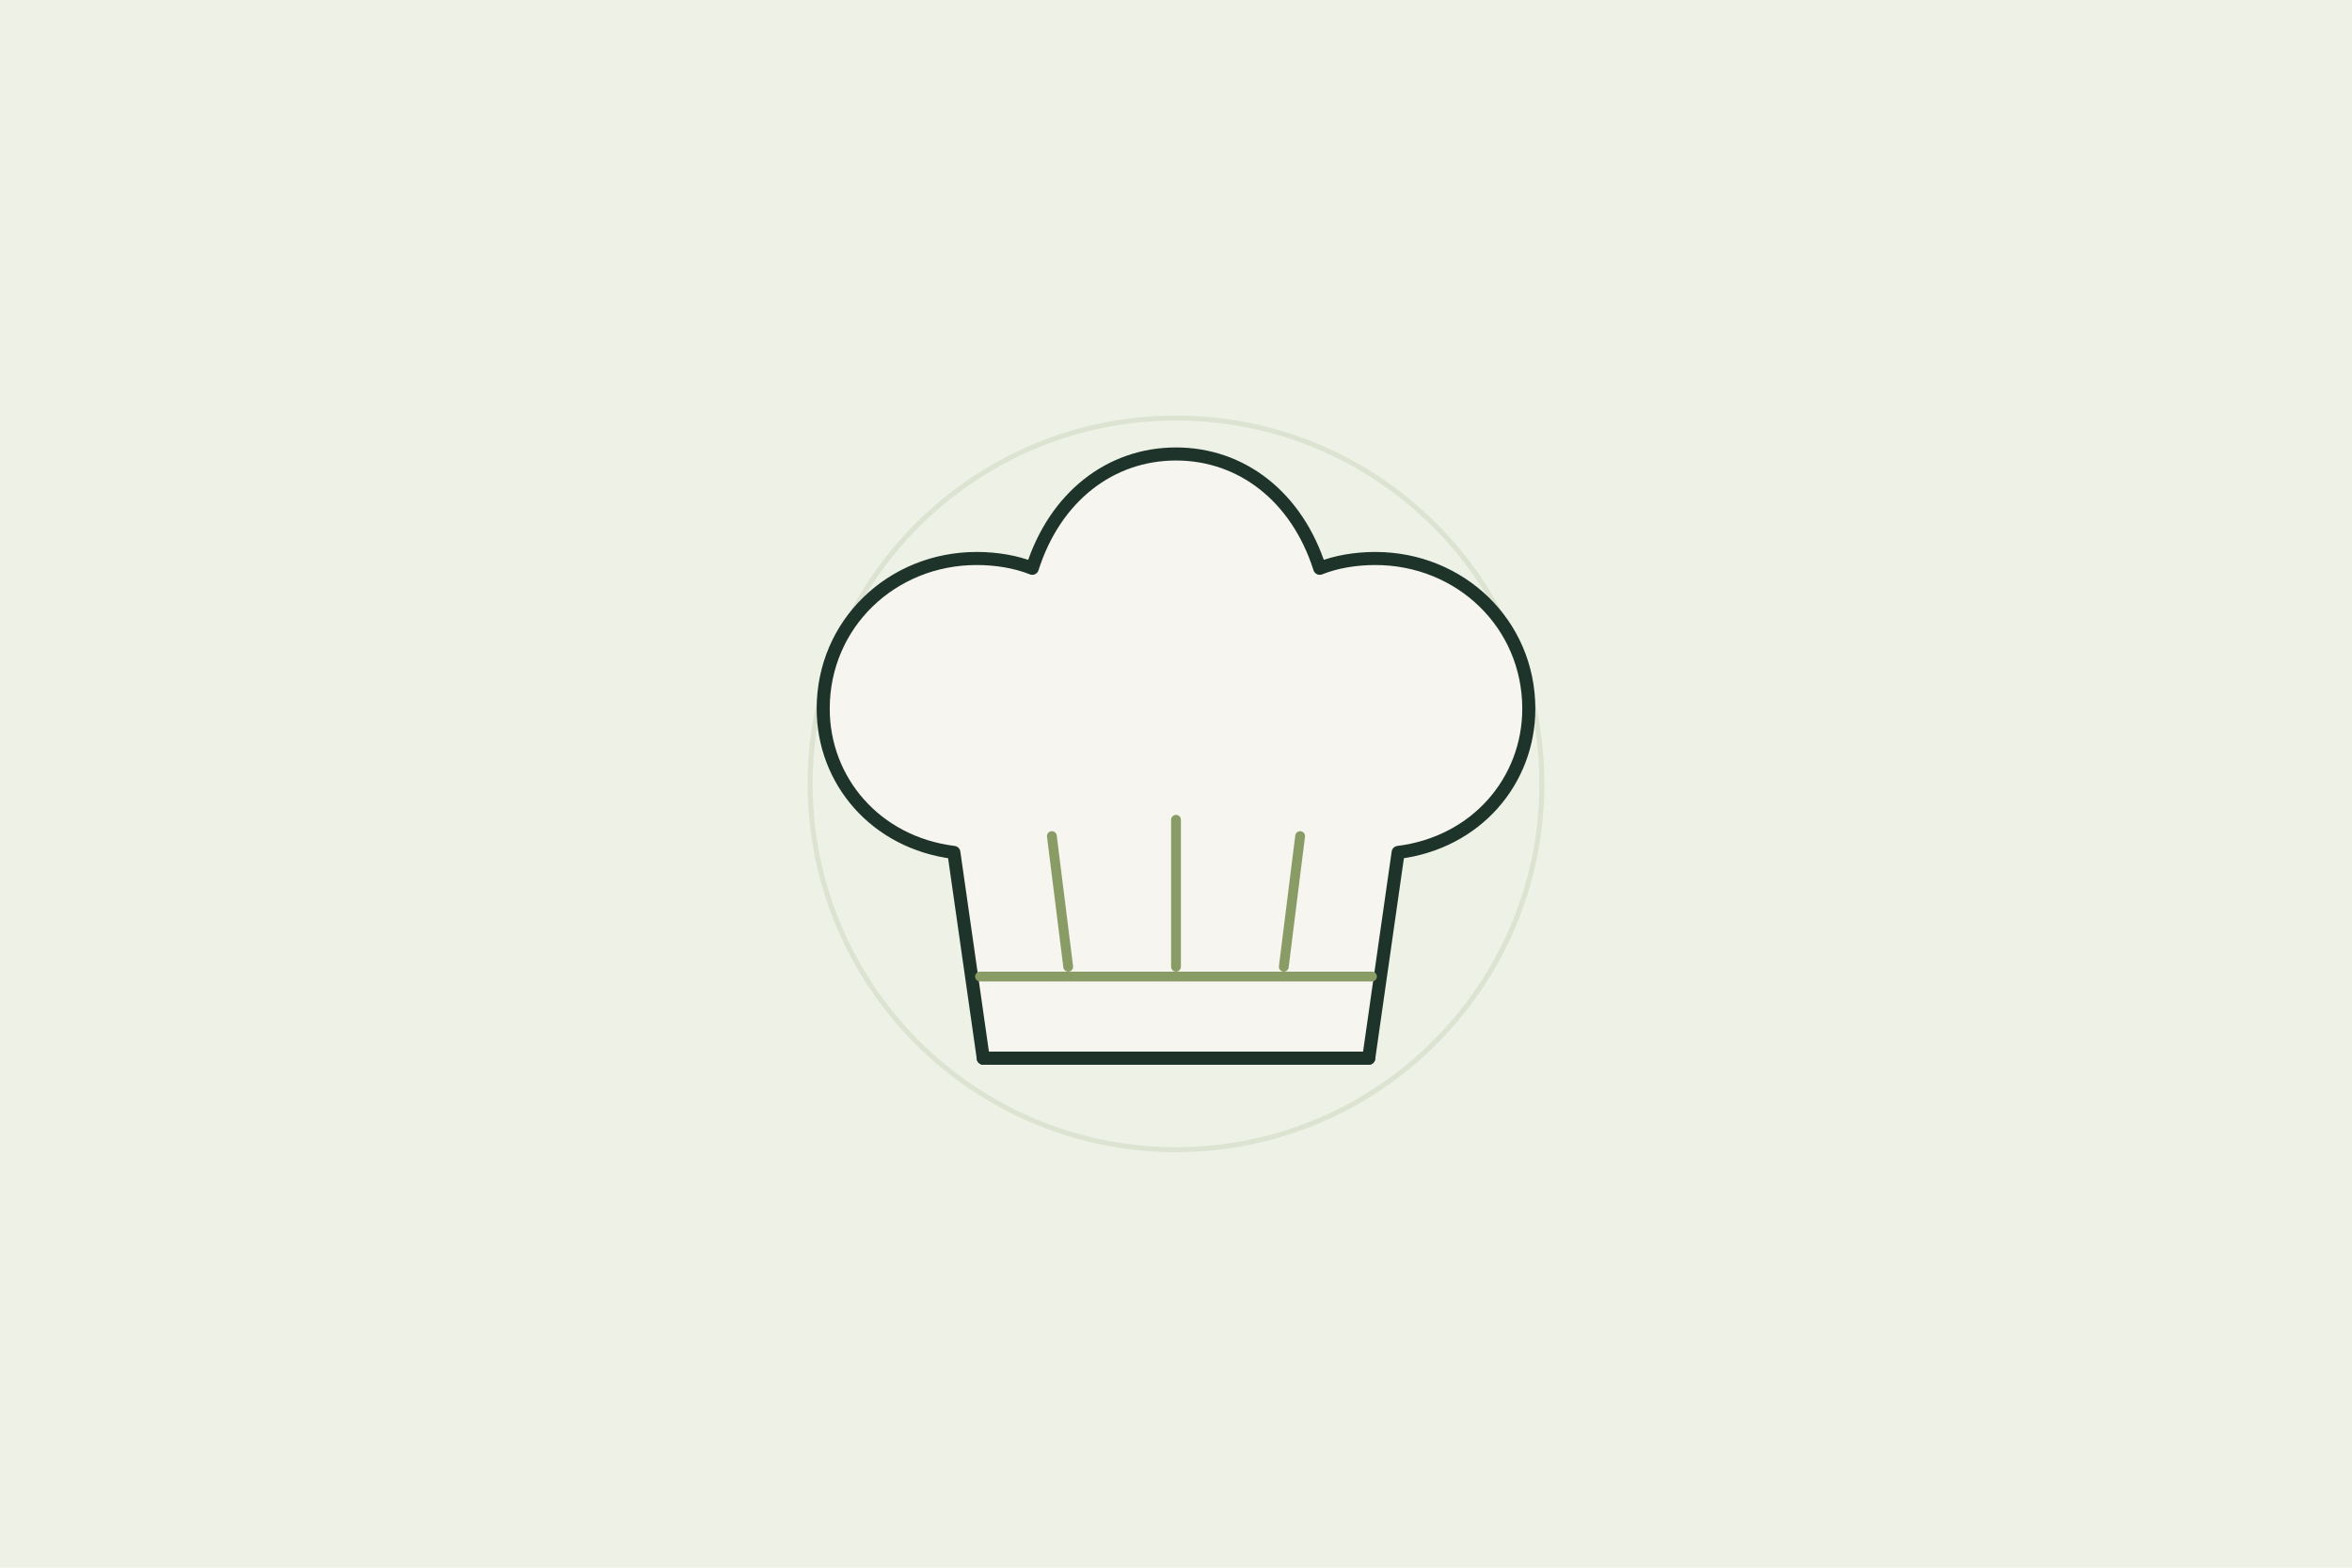
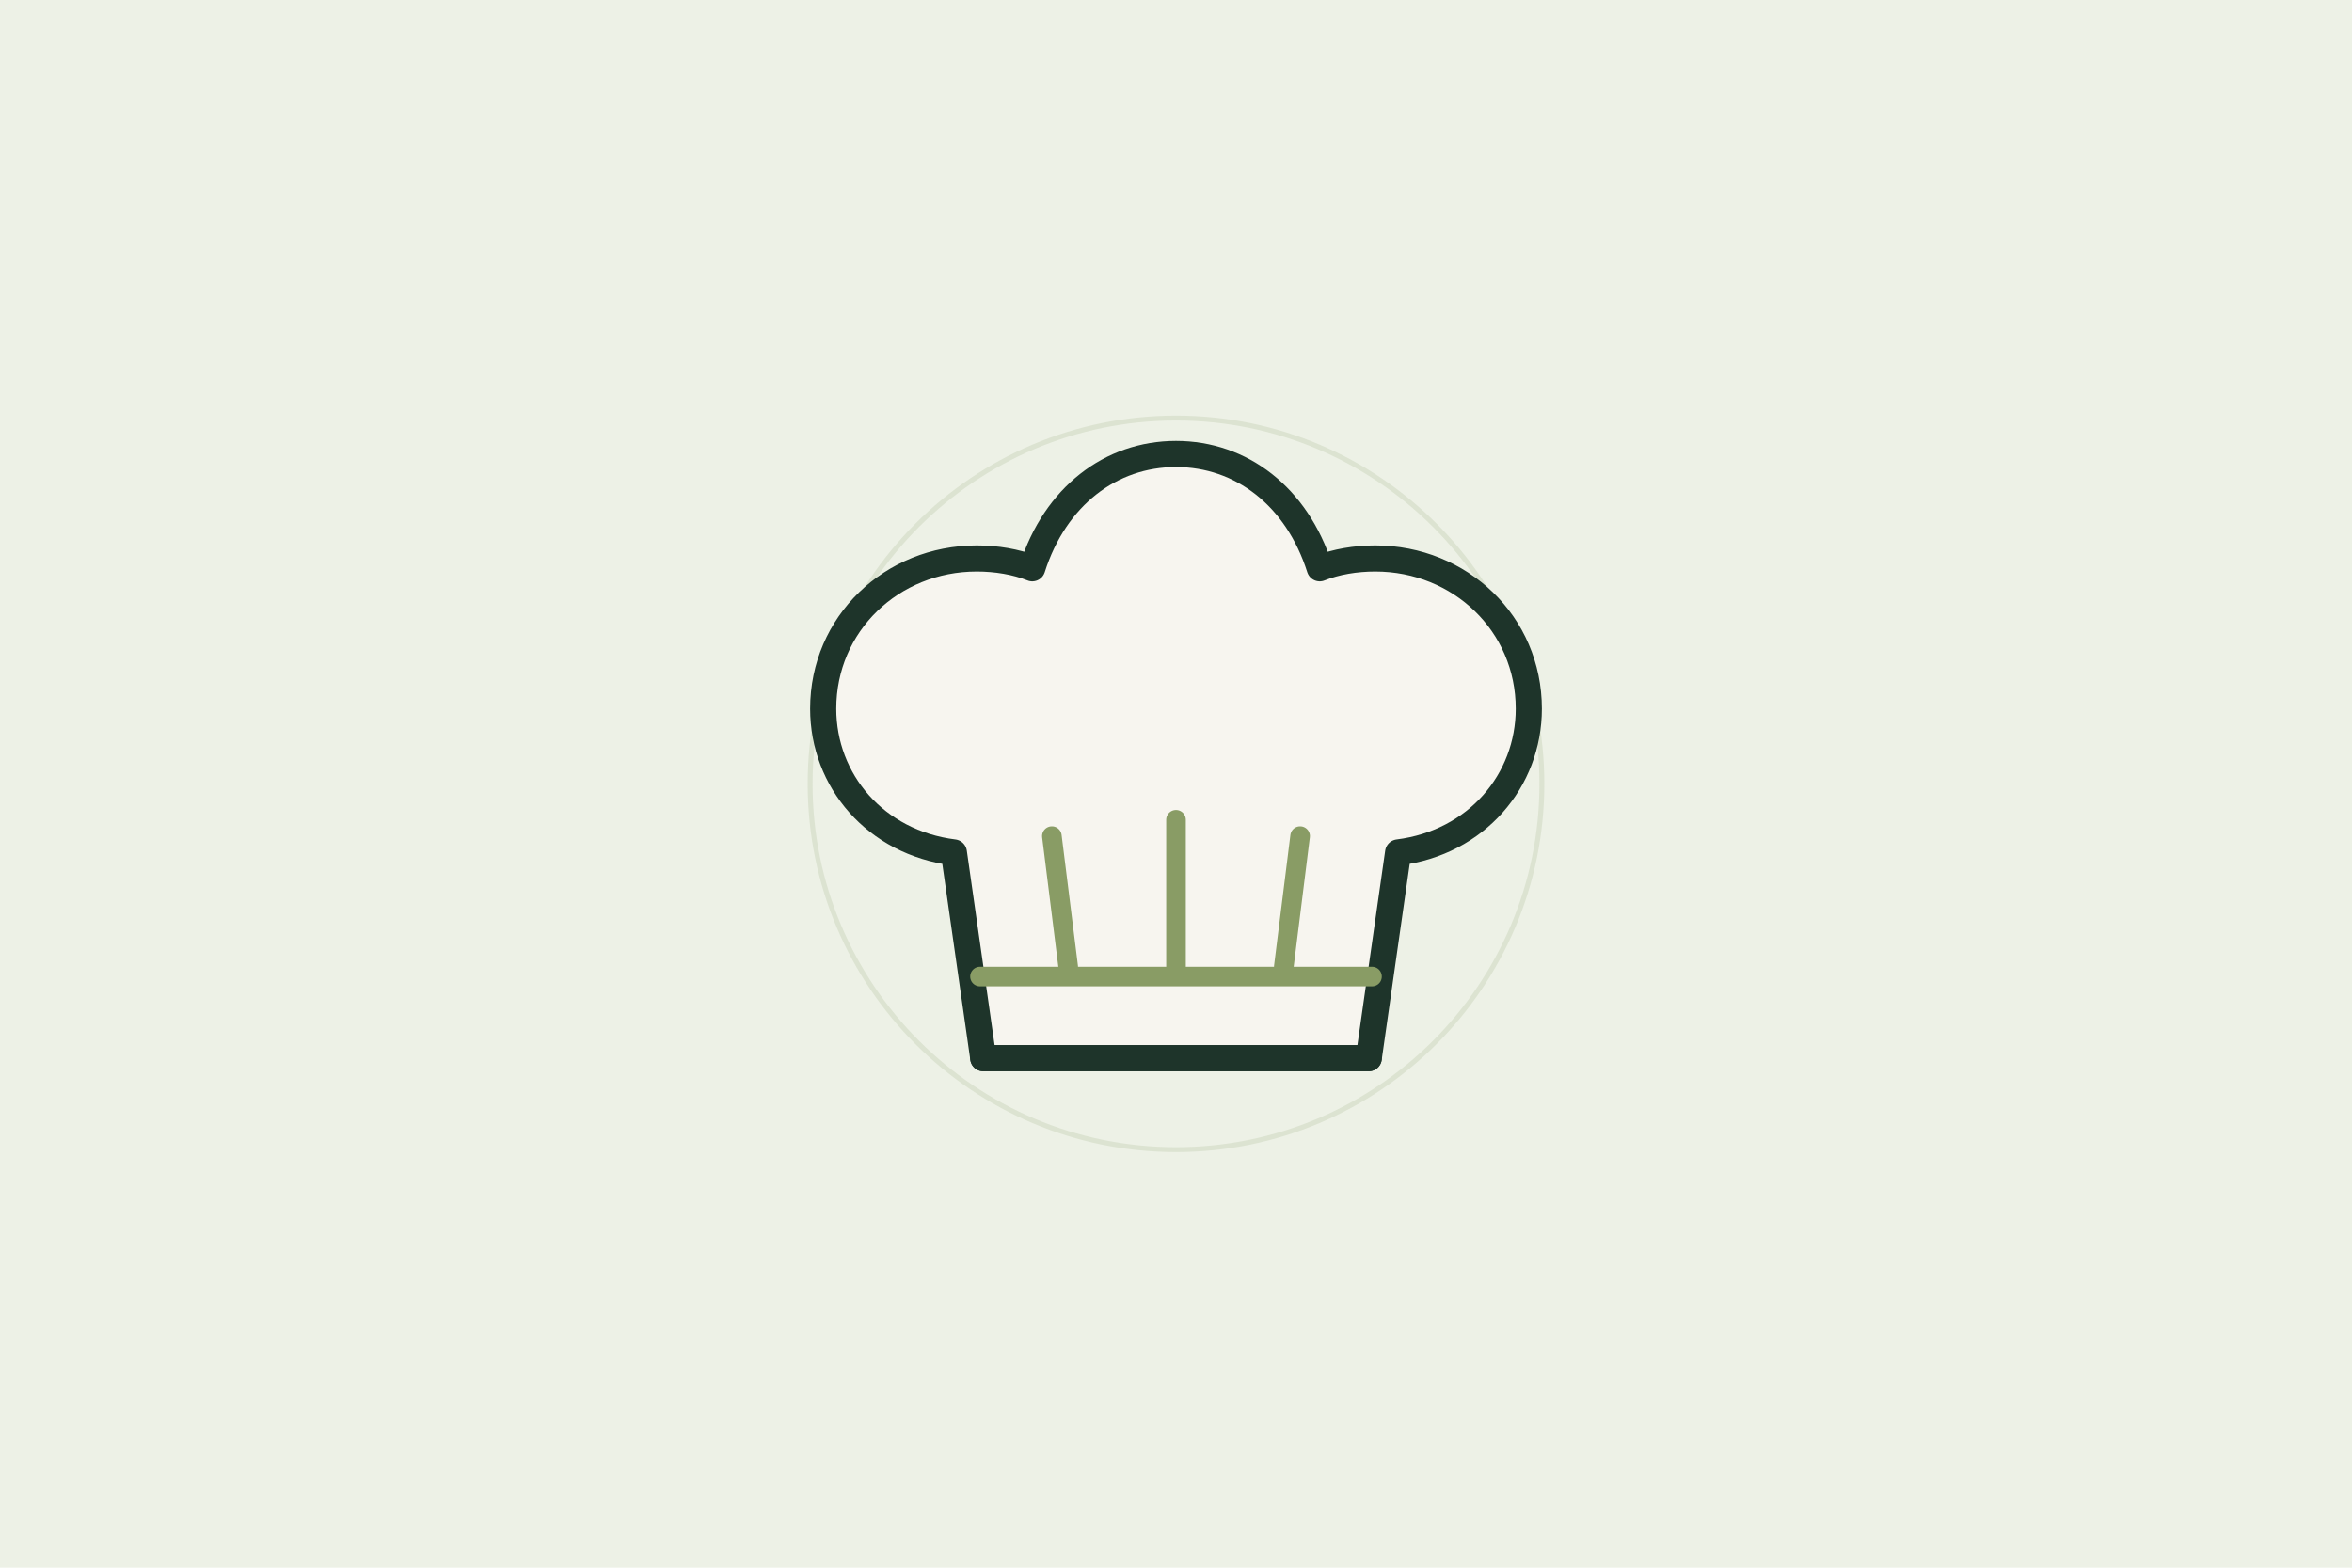
<svg xmlns="http://www.w3.org/2000/svg" viewBox="0 0 720 480" fill="none">
  <path fill="#edf1e6" d="M0 0h720v480H0z" />
  <circle cx="360" cy="240" r="112" stroke="#dce3d1" stroke-width="1.5" />
-   <path d="M292 261c-24-3-40-22-40-44 0-26 21-46 47-46 6 0 12 1 17 3 7-22 24-35 44-35s37 13 44 35c5-2 11-3 17-3 26 0 47 20 47 46 0 22-16 41-40 44l-9 63H301l-9-63Z" fill="#f7f5ef" stroke="#1e342a" stroke-width="4" stroke-linejoin="round" />
-   <g stroke="#899c65" stroke-width="3" stroke-linecap="round">
+   <path d="M292 261c-24-3-40-22-40-44 0-26 21-46 47-46 6 0 12 1 17 3 7-22 24-35 44-35s37 13 44 35c5-2 11-3 17-3 26 0 47 20 47 46 0 22-16 41-40 44l-9 63H301l-9-63Z" fill="#f7f5ef" stroke="#1e342a" stroke-width="8" stroke-linejoin="round" />
+   <g stroke="#899c65" stroke-width="6" stroke-linecap="round">
    <path d="m322 256 5 40m33-45v45m38-40-5 40" />
    <path d="M300 299h120" />
  </g>
-   <path d="M301 324h118" stroke="#1e342a" stroke-width="4" stroke-linecap="round" />
+   <path d="M301 324h118" stroke="#1e342a" stroke-width="8" stroke-linecap="round" />
</svg>
